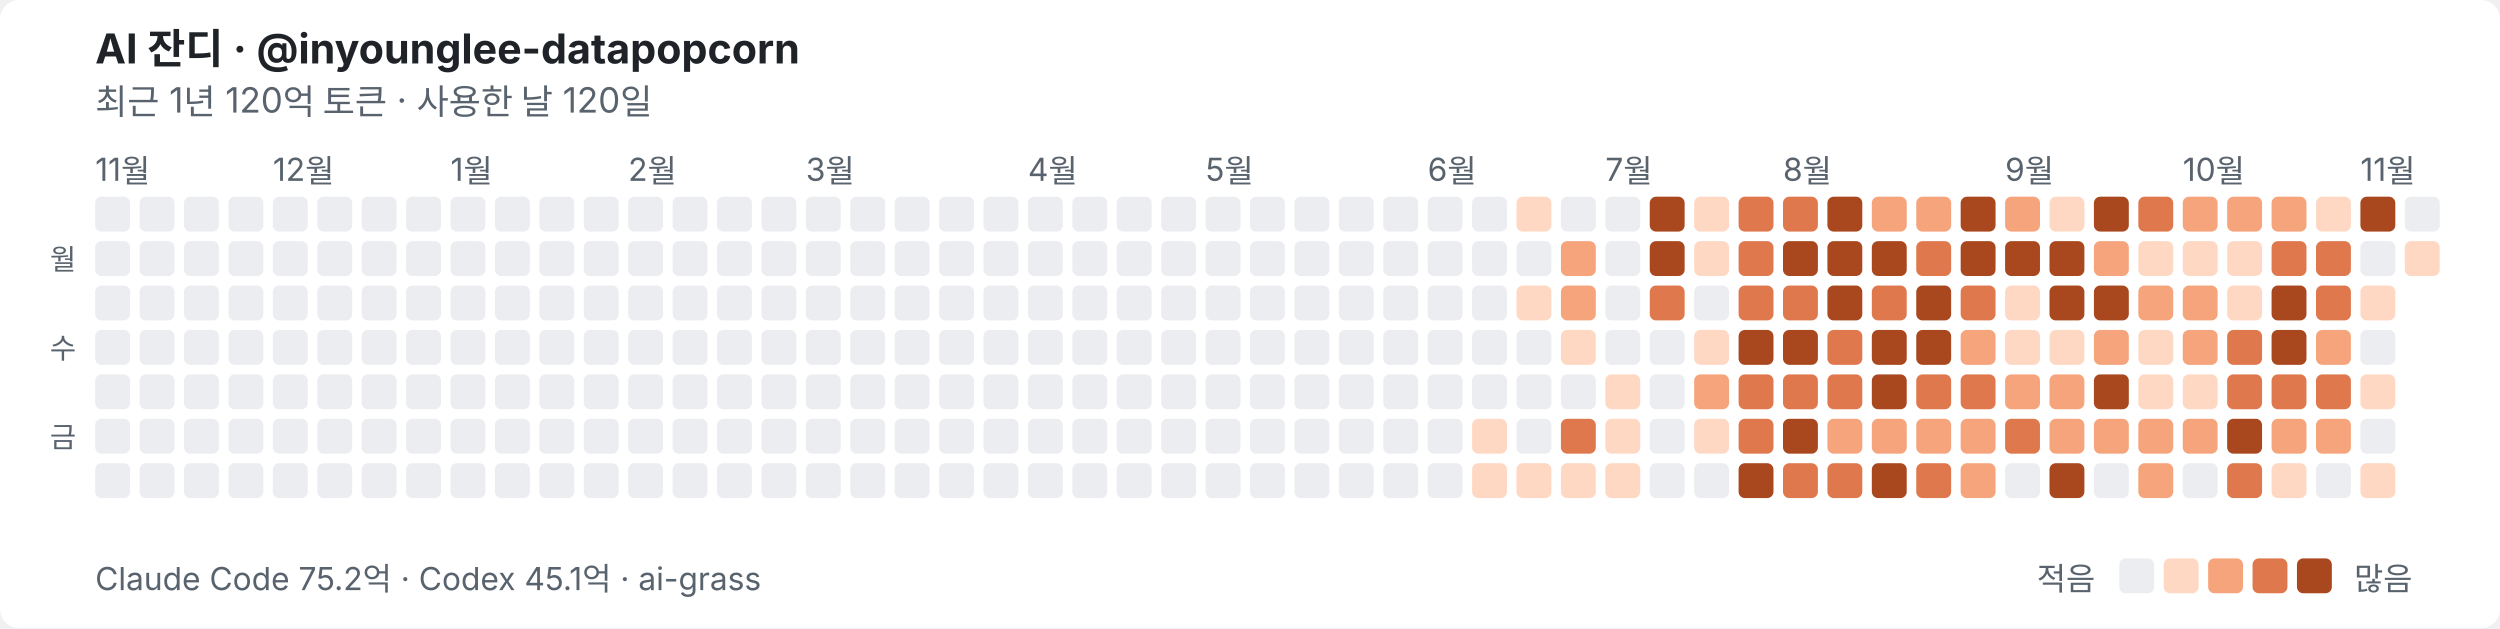
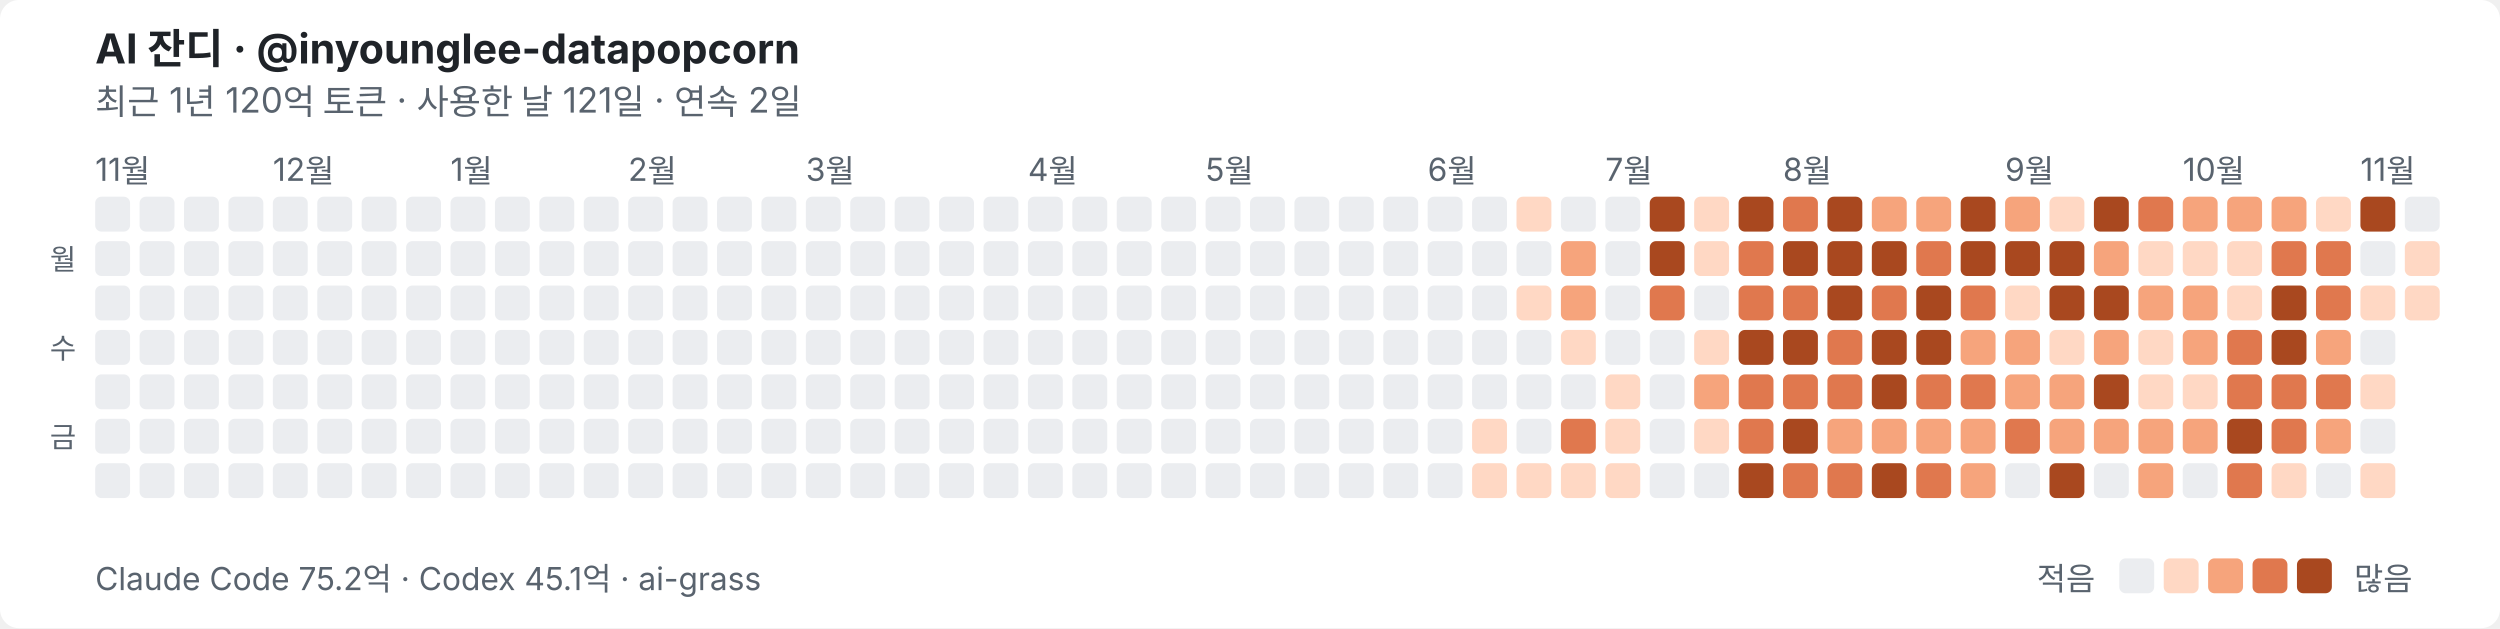
- <svg xmlns="http://www.w3.org/2000/svg" width="788" height="198" viewBox="0 0 788 198" role="img" aria-label="AI 잔디 · @inyounglee-datapopcorn 최근 1년 120억 토큰 · 사용한 날 120일">
+ <svg xmlns="http://www.w3.org/2000/svg" width="788" height="198" viewBox="0 0 788 198" role="img" aria-label="AI 잔디 · @inyounglee-datapopcorn 최근 1년 120억 토큰 · 사용한 날 121일 · 연속 2일">
  <rect width="788" height="198" rx="6" fill="#ffffff" />
  <g font-family="-apple-system,BlinkMacSystemFont,'Segoe UI','Apple SD Gothic Neo','Malgun Gothic',sans-serif">
    <text x="30" y="20" font-size="13" font-weight="700" fill="#1f2328">AI 잔디 · @inyounglee-datapopcorn</text>
-     <text x="30" y="36" font-size="11" fill="#59636e">최근 1년 120억 토큰 · 사용한 날 120일</text>
+     <text x="30" y="36" font-size="11" fill="#59636e">최근 1년 120억 토큰 · 사용한 날 121일 · 연속 2일</text>
    <text x="30" y="57" font-size="10" fill="#59636e">11월</text>
    <text x="86" y="57" font-size="10" fill="#59636e">12월</text>
    <text x="142" y="57" font-size="10" fill="#59636e">1월</text>
    <text x="198" y="57" font-size="10" fill="#59636e">2월</text>
    <text x="254" y="57" font-size="10" fill="#59636e">3월</text>
    <text x="324" y="57" font-size="10" fill="#59636e">4월</text>
    <text x="380" y="57" font-size="10" fill="#59636e">5월</text>
    <text x="450" y="57" font-size="10" fill="#59636e">6월</text>
    <text x="506" y="57" font-size="10" fill="#59636e">7월</text>
    <text x="562" y="57" font-size="10" fill="#59636e">8월</text>
    <text x="632" y="57" font-size="10" fill="#59636e">9월</text>
    <text x="688" y="57" font-size="10" fill="#59636e">10월</text>
    <text x="744" y="57" font-size="10" fill="#59636e">11월</text>
    <text x="24" y="85" font-size="9" text-anchor="end" fill="#59636e">월</text>
    <text x="24" y="113" font-size="9" text-anchor="end" fill="#59636e">수</text>
    <text x="24" y="141" font-size="9" text-anchor="end" fill="#59636e">금</text>
    <rect x="30" y="62" width="11" height="11" rx="2" fill="#ebedf0" />
    <rect x="30" y="76" width="11" height="11" rx="2" fill="#ebedf0" />
    <rect x="30" y="90" width="11" height="11" rx="2" fill="#ebedf0" />
    <rect x="30" y="104" width="11" height="11" rx="2" fill="#ebedf0" />
    <rect x="30" y="118" width="11" height="11" rx="2" fill="#ebedf0" />
    <rect x="30" y="132" width="11" height="11" rx="2" fill="#ebedf0" />
    <rect x="30" y="146" width="11" height="11" rx="2" fill="#ebedf0" />
    <rect x="44" y="62" width="11" height="11" rx="2" fill="#ebedf0" />
    <rect x="44" y="76" width="11" height="11" rx="2" fill="#ebedf0" />
    <rect x="44" y="90" width="11" height="11" rx="2" fill="#ebedf0" />
    <rect x="44" y="104" width="11" height="11" rx="2" fill="#ebedf0" />
    <rect x="44" y="118" width="11" height="11" rx="2" fill="#ebedf0" />
    <rect x="44" y="132" width="11" height="11" rx="2" fill="#ebedf0" />
    <rect x="44" y="146" width="11" height="11" rx="2" fill="#ebedf0" />
    <rect x="58" y="62" width="11" height="11" rx="2" fill="#ebedf0" />
    <rect x="58" y="76" width="11" height="11" rx="2" fill="#ebedf0" />
    <rect x="58" y="90" width="11" height="11" rx="2" fill="#ebedf0" />
    <rect x="58" y="104" width="11" height="11" rx="2" fill="#ebedf0" />
    <rect x="58" y="118" width="11" height="11" rx="2" fill="#ebedf0" />
    <rect x="58" y="132" width="11" height="11" rx="2" fill="#ebedf0" />
    <rect x="58" y="146" width="11" height="11" rx="2" fill="#ebedf0" />
    <rect x="72" y="62" width="11" height="11" rx="2" fill="#ebedf0" />
    <rect x="72" y="76" width="11" height="11" rx="2" fill="#ebedf0" />
    <rect x="72" y="90" width="11" height="11" rx="2" fill="#ebedf0" />
    <rect x="72" y="104" width="11" height="11" rx="2" fill="#ebedf0" />
    <rect x="72" y="118" width="11" height="11" rx="2" fill="#ebedf0" />
    <rect x="72" y="132" width="11" height="11" rx="2" fill="#ebedf0" />
    <rect x="72" y="146" width="11" height="11" rx="2" fill="#ebedf0" />
    <rect x="86" y="62" width="11" height="11" rx="2" fill="#ebedf0" />
    <rect x="86" y="76" width="11" height="11" rx="2" fill="#ebedf0" />
    <rect x="86" y="90" width="11" height="11" rx="2" fill="#ebedf0" />
    <rect x="86" y="104" width="11" height="11" rx="2" fill="#ebedf0" />
    <rect x="86" y="118" width="11" height="11" rx="2" fill="#ebedf0" />
    <rect x="86" y="132" width="11" height="11" rx="2" fill="#ebedf0" />
    <rect x="86" y="146" width="11" height="11" rx="2" fill="#ebedf0" />
    <rect x="100" y="62" width="11" height="11" rx="2" fill="#ebedf0" />
    <rect x="100" y="76" width="11" height="11" rx="2" fill="#ebedf0" />
    <rect x="100" y="90" width="11" height="11" rx="2" fill="#ebedf0" />
    <rect x="100" y="104" width="11" height="11" rx="2" fill="#ebedf0" />
    <rect x="100" y="118" width="11" height="11" rx="2" fill="#ebedf0" />
    <rect x="100" y="132" width="11" height="11" rx="2" fill="#ebedf0" />
    <rect x="100" y="146" width="11" height="11" rx="2" fill="#ebedf0" />
    <rect x="114" y="62" width="11" height="11" rx="2" fill="#ebedf0" />
    <rect x="114" y="76" width="11" height="11" rx="2" fill="#ebedf0" />
    <rect x="114" y="90" width="11" height="11" rx="2" fill="#ebedf0" />
    <rect x="114" y="104" width="11" height="11" rx="2" fill="#ebedf0" />
    <rect x="114" y="118" width="11" height="11" rx="2" fill="#ebedf0" />
    <rect x="114" y="132" width="11" height="11" rx="2" fill="#ebedf0" />
    <rect x="114" y="146" width="11" height="11" rx="2" fill="#ebedf0" />
    <rect x="128" y="62" width="11" height="11" rx="2" fill="#ebedf0" />
    <rect x="128" y="76" width="11" height="11" rx="2" fill="#ebedf0" />
    <rect x="128" y="90" width="11" height="11" rx="2" fill="#ebedf0" />
    <rect x="128" y="104" width="11" height="11" rx="2" fill="#ebedf0" />
    <rect x="128" y="118" width="11" height="11" rx="2" fill="#ebedf0" />
    <rect x="128" y="132" width="11" height="11" rx="2" fill="#ebedf0" />
    <rect x="128" y="146" width="11" height="11" rx="2" fill="#ebedf0" />
    <rect x="142" y="62" width="11" height="11" rx="2" fill="#ebedf0" />
    <rect x="142" y="76" width="11" height="11" rx="2" fill="#ebedf0" />
    <rect x="142" y="90" width="11" height="11" rx="2" fill="#ebedf0" />
    <rect x="142" y="104" width="11" height="11" rx="2" fill="#ebedf0" />
    <rect x="142" y="118" width="11" height="11" rx="2" fill="#ebedf0" />
    <rect x="142" y="132" width="11" height="11" rx="2" fill="#ebedf0" />
    <rect x="142" y="146" width="11" height="11" rx="2" fill="#ebedf0" />
    <rect x="156" y="62" width="11" height="11" rx="2" fill="#ebedf0" />
    <rect x="156" y="76" width="11" height="11" rx="2" fill="#ebedf0" />
    <rect x="156" y="90" width="11" height="11" rx="2" fill="#ebedf0" />
    <rect x="156" y="104" width="11" height="11" rx="2" fill="#ebedf0" />
    <rect x="156" y="118" width="11" height="11" rx="2" fill="#ebedf0" />
    <rect x="156" y="132" width="11" height="11" rx="2" fill="#ebedf0" />
    <rect x="156" y="146" width="11" height="11" rx="2" fill="#ebedf0" />
    <rect x="170" y="62" width="11" height="11" rx="2" fill="#ebedf0" />
    <rect x="170" y="76" width="11" height="11" rx="2" fill="#ebedf0" />
    <rect x="170" y="90" width="11" height="11" rx="2" fill="#ebedf0" />
    <rect x="170" y="104" width="11" height="11" rx="2" fill="#ebedf0" />
    <rect x="170" y="118" width="11" height="11" rx="2" fill="#ebedf0" />
    <rect x="170" y="132" width="11" height="11" rx="2" fill="#ebedf0" />
    <rect x="170" y="146" width="11" height="11" rx="2" fill="#ebedf0" />
    <rect x="184" y="62" width="11" height="11" rx="2" fill="#ebedf0" />
    <rect x="184" y="76" width="11" height="11" rx="2" fill="#ebedf0" />
    <rect x="184" y="90" width="11" height="11" rx="2" fill="#ebedf0" />
    <rect x="184" y="104" width="11" height="11" rx="2" fill="#ebedf0" />
    <rect x="184" y="118" width="11" height="11" rx="2" fill="#ebedf0" />
    <rect x="184" y="132" width="11" height="11" rx="2" fill="#ebedf0" />
    <rect x="184" y="146" width="11" height="11" rx="2" fill="#ebedf0" />
    <rect x="198" y="62" width="11" height="11" rx="2" fill="#ebedf0" />
    <rect x="198" y="76" width="11" height="11" rx="2" fill="#ebedf0" />
    <rect x="198" y="90" width="11" height="11" rx="2" fill="#ebedf0" />
    <rect x="198" y="104" width="11" height="11" rx="2" fill="#ebedf0" />
    <rect x="198" y="118" width="11" height="11" rx="2" fill="#ebedf0" />
    <rect x="198" y="132" width="11" height="11" rx="2" fill="#ebedf0" />
    <rect x="198" y="146" width="11" height="11" rx="2" fill="#ebedf0" />
    <rect x="212" y="62" width="11" height="11" rx="2" fill="#ebedf0" />
    <rect x="212" y="76" width="11" height="11" rx="2" fill="#ebedf0" />
    <rect x="212" y="90" width="11" height="11" rx="2" fill="#ebedf0" />
    <rect x="212" y="104" width="11" height="11" rx="2" fill="#ebedf0" />
    <rect x="212" y="118" width="11" height="11" rx="2" fill="#ebedf0" />
    <rect x="212" y="132" width="11" height="11" rx="2" fill="#ebedf0" />
    <rect x="212" y="146" width="11" height="11" rx="2" fill="#ebedf0" />
    <rect x="226" y="62" width="11" height="11" rx="2" fill="#ebedf0" />
    <rect x="226" y="76" width="11" height="11" rx="2" fill="#ebedf0" />
    <rect x="226" y="90" width="11" height="11" rx="2" fill="#ebedf0" />
    <rect x="226" y="104" width="11" height="11" rx="2" fill="#ebedf0" />
    <rect x="226" y="118" width="11" height="11" rx="2" fill="#ebedf0" />
    <rect x="226" y="132" width="11" height="11" rx="2" fill="#ebedf0" />
    <rect x="226" y="146" width="11" height="11" rx="2" fill="#ebedf0" />
    <rect x="240" y="62" width="11" height="11" rx="2" fill="#ebedf0" />
    <rect x="240" y="76" width="11" height="11" rx="2" fill="#ebedf0" />
    <rect x="240" y="90" width="11" height="11" rx="2" fill="#ebedf0" />
    <rect x="240" y="104" width="11" height="11" rx="2" fill="#ebedf0" />
    <rect x="240" y="118" width="11" height="11" rx="2" fill="#ebedf0" />
    <rect x="240" y="132" width="11" height="11" rx="2" fill="#ebedf0" />
    <rect x="240" y="146" width="11" height="11" rx="2" fill="#ebedf0" />
    <rect x="254" y="62" width="11" height="11" rx="2" fill="#ebedf0" />
    <rect x="254" y="76" width="11" height="11" rx="2" fill="#ebedf0" />
    <rect x="254" y="90" width="11" height="11" rx="2" fill="#ebedf0" />
    <rect x="254" y="104" width="11" height="11" rx="2" fill="#ebedf0" />
    <rect x="254" y="118" width="11" height="11" rx="2" fill="#ebedf0" />
    <rect x="254" y="132" width="11" height="11" rx="2" fill="#ebedf0" />
    <rect x="254" y="146" width="11" height="11" rx="2" fill="#ebedf0" />
    <rect x="268" y="62" width="11" height="11" rx="2" fill="#ebedf0" />
    <rect x="268" y="76" width="11" height="11" rx="2" fill="#ebedf0" />
    <rect x="268" y="90" width="11" height="11" rx="2" fill="#ebedf0" />
    <rect x="268" y="104" width="11" height="11" rx="2" fill="#ebedf0" />
    <rect x="268" y="118" width="11" height="11" rx="2" fill="#ebedf0" />
    <rect x="268" y="132" width="11" height="11" rx="2" fill="#ebedf0" />
    <rect x="268" y="146" width="11" height="11" rx="2" fill="#ebedf0" />
    <rect x="282" y="62" width="11" height="11" rx="2" fill="#ebedf0" />
    <rect x="282" y="76" width="11" height="11" rx="2" fill="#ebedf0" />
    <rect x="282" y="90" width="11" height="11" rx="2" fill="#ebedf0" />
    <rect x="282" y="104" width="11" height="11" rx="2" fill="#ebedf0" />
    <rect x="282" y="118" width="11" height="11" rx="2" fill="#ebedf0" />
    <rect x="282" y="132" width="11" height="11" rx="2" fill="#ebedf0" />
    <rect x="282" y="146" width="11" height="11" rx="2" fill="#ebedf0" />
    <rect x="296" y="62" width="11" height="11" rx="2" fill="#ebedf0" />
    <rect x="296" y="76" width="11" height="11" rx="2" fill="#ebedf0" />
    <rect x="296" y="90" width="11" height="11" rx="2" fill="#ebedf0" />
    <rect x="296" y="104" width="11" height="11" rx="2" fill="#ebedf0" />
    <rect x="296" y="118" width="11" height="11" rx="2" fill="#ebedf0" />
    <rect x="296" y="132" width="11" height="11" rx="2" fill="#ebedf0" />
    <rect x="296" y="146" width="11" height="11" rx="2" fill="#ebedf0" />
    <rect x="310" y="62" width="11" height="11" rx="2" fill="#ebedf0" />
    <rect x="310" y="76" width="11" height="11" rx="2" fill="#ebedf0" />
    <rect x="310" y="90" width="11" height="11" rx="2" fill="#ebedf0" />
    <rect x="310" y="104" width="11" height="11" rx="2" fill="#ebedf0" />
    <rect x="310" y="118" width="11" height="11" rx="2" fill="#ebedf0" />
    <rect x="310" y="132" width="11" height="11" rx="2" fill="#ebedf0" />
    <rect x="310" y="146" width="11" height="11" rx="2" fill="#ebedf0" />
    <rect x="324" y="62" width="11" height="11" rx="2" fill="#ebedf0" />
    <rect x="324" y="76" width="11" height="11" rx="2" fill="#ebedf0" />
    <rect x="324" y="90" width="11" height="11" rx="2" fill="#ebedf0" />
    <rect x="324" y="104" width="11" height="11" rx="2" fill="#ebedf0" />
    <rect x="324" y="118" width="11" height="11" rx="2" fill="#ebedf0" />
    <rect x="324" y="132" width="11" height="11" rx="2" fill="#ebedf0" />
    <rect x="324" y="146" width="11" height="11" rx="2" fill="#ebedf0" />
    <rect x="338" y="62" width="11" height="11" rx="2" fill="#ebedf0" />
    <rect x="338" y="76" width="11" height="11" rx="2" fill="#ebedf0" />
    <rect x="338" y="90" width="11" height="11" rx="2" fill="#ebedf0" />
    <rect x="338" y="104" width="11" height="11" rx="2" fill="#ebedf0" />
    <rect x="338" y="118" width="11" height="11" rx="2" fill="#ebedf0" />
    <rect x="338" y="132" width="11" height="11" rx="2" fill="#ebedf0" />
    <rect x="338" y="146" width="11" height="11" rx="2" fill="#ebedf0" />
    <rect x="352" y="62" width="11" height="11" rx="2" fill="#ebedf0" />
    <rect x="352" y="76" width="11" height="11" rx="2" fill="#ebedf0" />
    <rect x="352" y="90" width="11" height="11" rx="2" fill="#ebedf0" />
    <rect x="352" y="104" width="11" height="11" rx="2" fill="#ebedf0" />
    <rect x="352" y="118" width="11" height="11" rx="2" fill="#ebedf0" />
    <rect x="352" y="132" width="11" height="11" rx="2" fill="#ebedf0" />
    <rect x="352" y="146" width="11" height="11" rx="2" fill="#ebedf0" />
    <rect x="366" y="62" width="11" height="11" rx="2" fill="#ebedf0" />
    <rect x="366" y="76" width="11" height="11" rx="2" fill="#ebedf0" />
    <rect x="366" y="90" width="11" height="11" rx="2" fill="#ebedf0" />
    <rect x="366" y="104" width="11" height="11" rx="2" fill="#ebedf0" />
    <rect x="366" y="118" width="11" height="11" rx="2" fill="#ebedf0" />
    <rect x="366" y="132" width="11" height="11" rx="2" fill="#ebedf0" />
    <rect x="366" y="146" width="11" height="11" rx="2" fill="#ebedf0" />
    <rect x="380" y="62" width="11" height="11" rx="2" fill="#ebedf0" />
    <rect x="380" y="76" width="11" height="11" rx="2" fill="#ebedf0" />
    <rect x="380" y="90" width="11" height="11" rx="2" fill="#ebedf0" />
    <rect x="380" y="104" width="11" height="11" rx="2" fill="#ebedf0" />
    <rect x="380" y="118" width="11" height="11" rx="2" fill="#ebedf0" />
    <rect x="380" y="132" width="11" height="11" rx="2" fill="#ebedf0" />
    <rect x="380" y="146" width="11" height="11" rx="2" fill="#ebedf0" />
    <rect x="394" y="62" width="11" height="11" rx="2" fill="#ebedf0" />
    <rect x="394" y="76" width="11" height="11" rx="2" fill="#ebedf0" />
    <rect x="394" y="90" width="11" height="11" rx="2" fill="#ebedf0" />
    <rect x="394" y="104" width="11" height="11" rx="2" fill="#ebedf0" />
    <rect x="394" y="118" width="11" height="11" rx="2" fill="#ebedf0" />
    <rect x="394" y="132" width="11" height="11" rx="2" fill="#ebedf0" />
    <rect x="394" y="146" width="11" height="11" rx="2" fill="#ebedf0" />
    <rect x="408" y="62" width="11" height="11" rx="2" fill="#ebedf0" />
    <rect x="408" y="76" width="11" height="11" rx="2" fill="#ebedf0" />
    <rect x="408" y="90" width="11" height="11" rx="2" fill="#ebedf0" />
    <rect x="408" y="104" width="11" height="11" rx="2" fill="#ebedf0" />
    <rect x="408" y="118" width="11" height="11" rx="2" fill="#ebedf0" />
    <rect x="408" y="132" width="11" height="11" rx="2" fill="#ebedf0" />
    <rect x="408" y="146" width="11" height="11" rx="2" fill="#ebedf0" />
    <rect x="422" y="62" width="11" height="11" rx="2" fill="#ebedf0" />
    <rect x="422" y="76" width="11" height="11" rx="2" fill="#ebedf0" />
    <rect x="422" y="90" width="11" height="11" rx="2" fill="#ebedf0" />
    <rect x="422" y="104" width="11" height="11" rx="2" fill="#ebedf0" />
    <rect x="422" y="118" width="11" height="11" rx="2" fill="#ebedf0" />
    <rect x="422" y="132" width="11" height="11" rx="2" fill="#ebedf0" />
    <rect x="422" y="146" width="11" height="11" rx="2" fill="#ebedf0" />
    <rect x="436" y="62" width="11" height="11" rx="2" fill="#ebedf0" />
    <rect x="436" y="76" width="11" height="11" rx="2" fill="#ebedf0" />
    <rect x="436" y="90" width="11" height="11" rx="2" fill="#ebedf0" />
    <rect x="436" y="104" width="11" height="11" rx="2" fill="#ebedf0" />
    <rect x="436" y="118" width="11" height="11" rx="2" fill="#ebedf0" />
    <rect x="436" y="132" width="11" height="11" rx="2" fill="#ebedf0" />
    <rect x="436" y="146" width="11" height="11" rx="2" fill="#ebedf0" />
    <rect x="450" y="62" width="11" height="11" rx="2" fill="#ebedf0" />
    <rect x="450" y="76" width="11" height="11" rx="2" fill="#ebedf0" />
    <rect x="450" y="90" width="11" height="11" rx="2" fill="#ebedf0" />
    <rect x="450" y="104" width="11" height="11" rx="2" fill="#ebedf0" />
    <rect x="450" y="118" width="11" height="11" rx="2" fill="#ebedf0" />
    <rect x="450" y="132" width="11" height="11" rx="2" fill="#ebedf0" />
    <rect x="450" y="146" width="11" height="11" rx="2" fill="#ebedf0" />
    <rect x="464" y="62" width="11" height="11" rx="2" fill="#ebedf0" />
    <rect x="464" y="76" width="11" height="11" rx="2" fill="#ebedf0" />
    <rect x="464" y="90" width="11" height="11" rx="2" fill="#ebedf0" />
    <rect x="464" y="104" width="11" height="11" rx="2" fill="#ebedf0" />
    <rect x="464" y="118" width="11" height="11" rx="2" fill="#ebedf0" />
    <rect x="464" y="132" width="11" height="11" rx="2" fill="#ffd8c4" />
    <rect x="464" y="146" width="11" height="11" rx="2" fill="#ffd8c4" />
    <rect x="478" y="62" width="11" height="11" rx="2" fill="#ffd8c4" />
    <rect x="478" y="76" width="11" height="11" rx="2" fill="#ebedf0" />
    <rect x="478" y="90" width="11" height="11" rx="2" fill="#ffd8c4" />
    <rect x="478" y="104" width="11" height="11" rx="2" fill="#ebedf0" />
    <rect x="478" y="118" width="11" height="11" rx="2" fill="#ebedf0" />
    <rect x="478" y="132" width="11" height="11" rx="2" fill="#ebedf0" />
    <rect x="478" y="146" width="11" height="11" rx="2" fill="#ffd8c4" />
    <rect x="492" y="62" width="11" height="11" rx="2" fill="#ebedf0" />
    <rect x="492" y="76" width="11" height="11" rx="2" fill="#f6a47c" />
    <rect x="492" y="90" width="11" height="11" rx="2" fill="#f6a47c" />
    <rect x="492" y="104" width="11" height="11" rx="2" fill="#ffd8c4" />
    <rect x="492" y="118" width="11" height="11" rx="2" fill="#ebedf0" />
    <rect x="492" y="132" width="11" height="11" rx="2" fill="#e0784e" />
    <rect x="492" y="146" width="11" height="11" rx="2" fill="#ffd8c4" />
    <rect x="506" y="62" width="11" height="11" rx="2" fill="#ebedf0" />
    <rect x="506" y="76" width="11" height="11" rx="2" fill="#ebedf0" />
    <rect x="506" y="90" width="11" height="11" rx="2" fill="#ebedf0" />
    <rect x="506" y="104" width="11" height="11" rx="2" fill="#ebedf0" />
    <rect x="506" y="118" width="11" height="11" rx="2" fill="#ffd8c4" />
    <rect x="506" y="132" width="11" height="11" rx="2" fill="#ffd8c4" />
    <rect x="506" y="146" width="11" height="11" rx="2" fill="#ffd8c4" />
    <rect x="520" y="62" width="11" height="11" rx="2" fill="#a9481f" />
    <rect x="520" y="76" width="11" height="11" rx="2" fill="#a9481f" />
    <rect x="520" y="90" width="11" height="11" rx="2" fill="#e0784e" />
    <rect x="520" y="104" width="11" height="11" rx="2" fill="#ebedf0" />
    <rect x="520" y="118" width="11" height="11" rx="2" fill="#ebedf0" />
    <rect x="520" y="132" width="11" height="11" rx="2" fill="#ebedf0" />
    <rect x="520" y="146" width="11" height="11" rx="2" fill="#ebedf0" />
    <rect x="534" y="62" width="11" height="11" rx="2" fill="#ffd8c4" />
    <rect x="534" y="76" width="11" height="11" rx="2" fill="#ffd8c4" />
    <rect x="534" y="90" width="11" height="11" rx="2" fill="#ebedf0" />
    <rect x="534" y="104" width="11" height="11" rx="2" fill="#ffd8c4" />
    <rect x="534" y="118" width="11" height="11" rx="2" fill="#f6a47c" />
    <rect x="534" y="132" width="11" height="11" rx="2" fill="#ffd8c4" />
    <rect x="534" y="146" width="11" height="11" rx="2" fill="#ebedf0" />
-     <rect x="548" y="62" width="11" height="11" rx="2" fill="#e0784e" />
+     <rect x="548" y="62" width="11" height="11" rx="2" fill="#a9481f" />
    <rect x="548" y="76" width="11" height="11" rx="2" fill="#e0784e" />
    <rect x="548" y="90" width="11" height="11" rx="2" fill="#e0784e" />
    <rect x="548" y="104" width="11" height="11" rx="2" fill="#a9481f" />
    <rect x="548" y="118" width="11" height="11" rx="2" fill="#e0784e" />
    <rect x="548" y="132" width="11" height="11" rx="2" fill="#e0784e" />
    <rect x="548" y="146" width="11" height="11" rx="2" fill="#a9481f" />
    <rect x="562" y="62" width="11" height="11" rx="2" fill="#e0784e" />
    <rect x="562" y="76" width="11" height="11" rx="2" fill="#a9481f" />
    <rect x="562" y="90" width="11" height="11" rx="2" fill="#e0784e" />
    <rect x="562" y="104" width="11" height="11" rx="2" fill="#a9481f" />
    <rect x="562" y="118" width="11" height="11" rx="2" fill="#e0784e" />
    <rect x="562" y="132" width="11" height="11" rx="2" fill="#a9481f" />
    <rect x="562" y="146" width="11" height="11" rx="2" fill="#e0784e" />
    <rect x="576" y="62" width="11" height="11" rx="2" fill="#a9481f" />
    <rect x="576" y="76" width="11" height="11" rx="2" fill="#a9481f" />
    <rect x="576" y="90" width="11" height="11" rx="2" fill="#a9481f" />
    <rect x="576" y="104" width="11" height="11" rx="2" fill="#e0784e" />
    <rect x="576" y="118" width="11" height="11" rx="2" fill="#e0784e" />
    <rect x="576" y="132" width="11" height="11" rx="2" fill="#f6a47c" />
    <rect x="576" y="146" width="11" height="11" rx="2" fill="#e0784e" />
    <rect x="590" y="62" width="11" height="11" rx="2" fill="#f6a47c" />
    <rect x="590" y="76" width="11" height="11" rx="2" fill="#a9481f" />
    <rect x="590" y="90" width="11" height="11" rx="2" fill="#e0784e" />
    <rect x="590" y="104" width="11" height="11" rx="2" fill="#a9481f" />
    <rect x="590" y="118" width="11" height="11" rx="2" fill="#a9481f" />
    <rect x="590" y="132" width="11" height="11" rx="2" fill="#f6a47c" />
    <rect x="590" y="146" width="11" height="11" rx="2" fill="#a9481f" />
    <rect x="604" y="62" width="11" height="11" rx="2" fill="#f6a47c" />
    <rect x="604" y="76" width="11" height="11" rx="2" fill="#e0784e" />
    <rect x="604" y="90" width="11" height="11" rx="2" fill="#a9481f" />
    <rect x="604" y="104" width="11" height="11" rx="2" fill="#a9481f" />
    <rect x="604" y="118" width="11" height="11" rx="2" fill="#e0784e" />
    <rect x="604" y="132" width="11" height="11" rx="2" fill="#f6a47c" />
    <rect x="604" y="146" width="11" height="11" rx="2" fill="#e0784e" />
    <rect x="618" y="62" width="11" height="11" rx="2" fill="#a9481f" />
    <rect x="618" y="76" width="11" height="11" rx="2" fill="#a9481f" />
    <rect x="618" y="90" width="11" height="11" rx="2" fill="#e0784e" />
    <rect x="618" y="104" width="11" height="11" rx="2" fill="#f6a47c" />
    <rect x="618" y="118" width="11" height="11" rx="2" fill="#e0784e" />
    <rect x="618" y="132" width="11" height="11" rx="2" fill="#f6a47c" />
    <rect x="618" y="146" width="11" height="11" rx="2" fill="#f6a47c" />
    <rect x="632" y="62" width="11" height="11" rx="2" fill="#f6a47c" />
    <rect x="632" y="76" width="11" height="11" rx="2" fill="#a9481f" />
    <rect x="632" y="90" width="11" height="11" rx="2" fill="#ffd8c4" />
-     <rect x="632" y="104" width="11" height="11" rx="2" fill="#ffd8c4" />
+     <rect x="632" y="104" width="11" height="11" rx="2" fill="#f6a47c" />
    <rect x="632" y="118" width="11" height="11" rx="2" fill="#f6a47c" />
    <rect x="632" y="132" width="11" height="11" rx="2" fill="#e0784e" />
    <rect x="632" y="146" width="11" height="11" rx="2" fill="#ebedf0" />
    <rect x="646" y="62" width="11" height="11" rx="2" fill="#ffd8c4" />
    <rect x="646" y="76" width="11" height="11" rx="2" fill="#a9481f" />
    <rect x="646" y="90" width="11" height="11" rx="2" fill="#a9481f" />
    <rect x="646" y="104" width="11" height="11" rx="2" fill="#ffd8c4" />
    <rect x="646" y="118" width="11" height="11" rx="2" fill="#f6a47c" />
    <rect x="646" y="132" width="11" height="11" rx="2" fill="#f6a47c" />
    <rect x="646" y="146" width="11" height="11" rx="2" fill="#a9481f" />
    <rect x="660" y="62" width="11" height="11" rx="2" fill="#a9481f" />
    <rect x="660" y="76" width="11" height="11" rx="2" fill="#f6a47c" />
    <rect x="660" y="90" width="11" height="11" rx="2" fill="#a9481f" />
    <rect x="660" y="104" width="11" height="11" rx="2" fill="#f6a47c" />
    <rect x="660" y="118" width="11" height="11" rx="2" fill="#a9481f" />
    <rect x="660" y="132" width="11" height="11" rx="2" fill="#f6a47c" />
    <rect x="660" y="146" width="11" height="11" rx="2" fill="#ebedf0" />
    <rect x="674" y="62" width="11" height="11" rx="2" fill="#e0784e" />
    <rect x="674" y="76" width="11" height="11" rx="2" fill="#ffd8c4" />
    <rect x="674" y="90" width="11" height="11" rx="2" fill="#f6a47c" />
    <rect x="674" y="104" width="11" height="11" rx="2" fill="#ffd8c4" />
    <rect x="674" y="118" width="11" height="11" rx="2" fill="#ffd8c4" />
    <rect x="674" y="132" width="11" height="11" rx="2" fill="#f6a47c" />
    <rect x="674" y="146" width="11" height="11" rx="2" fill="#f6a47c" />
    <rect x="688" y="62" width="11" height="11" rx="2" fill="#f6a47c" />
    <rect x="688" y="76" width="11" height="11" rx="2" fill="#ffd8c4" />
    <rect x="688" y="90" width="11" height="11" rx="2" fill="#f6a47c" />
    <rect x="688" y="104" width="11" height="11" rx="2" fill="#f6a47c" />
    <rect x="688" y="118" width="11" height="11" rx="2" fill="#ffd8c4" />
    <rect x="688" y="132" width="11" height="11" rx="2" fill="#f6a47c" />
    <rect x="688" y="146" width="11" height="11" rx="2" fill="#ebedf0" />
    <rect x="702" y="62" width="11" height="11" rx="2" fill="#f6a47c" />
    <rect x="702" y="76" width="11" height="11" rx="2" fill="#ffd8c4" />
    <rect x="702" y="90" width="11" height="11" rx="2" fill="#ffd8c4" />
    <rect x="702" y="104" width="11" height="11" rx="2" fill="#e0784e" />
    <rect x="702" y="118" width="11" height="11" rx="2" fill="#e0784e" />
    <rect x="702" y="132" width="11" height="11" rx="2" fill="#a9481f" />
    <rect x="702" y="146" width="11" height="11" rx="2" fill="#e0784e" />
    <rect x="716" y="62" width="11" height="11" rx="2" fill="#f6a47c" />
    <rect x="716" y="76" width="11" height="11" rx="2" fill="#e0784e" />
    <rect x="716" y="90" width="11" height="11" rx="2" fill="#a9481f" />
    <rect x="716" y="104" width="11" height="11" rx="2" fill="#a9481f" />
    <rect x="716" y="118" width="11" height="11" rx="2" fill="#e0784e" />
-     <rect x="716" y="132" width="11" height="11" rx="2" fill="#f6a47c" />
+     <rect x="716" y="132" width="11" height="11" rx="2" fill="#e0784e" />
    <rect x="716" y="146" width="11" height="11" rx="2" fill="#ffd8c4" />
    <rect x="730" y="62" width="11" height="11" rx="2" fill="#ffd8c4" />
    <rect x="730" y="76" width="11" height="11" rx="2" fill="#e0784e" />
    <rect x="730" y="90" width="11" height="11" rx="2" fill="#e0784e" />
    <rect x="730" y="104" width="11" height="11" rx="2" fill="#f6a47c" />
    <rect x="730" y="118" width="11" height="11" rx="2" fill="#e0784e" />
    <rect x="730" y="132" width="11" height="11" rx="2" fill="#f6a47c" />
    <rect x="730" y="146" width="11" height="11" rx="2" fill="#ebedf0" />
    <rect x="744" y="62" width="11" height="11" rx="2" fill="#a9481f" />
    <rect x="744" y="76" width="11" height="11" rx="2" fill="#ebedf0" />
    <rect x="744" y="90" width="11" height="11" rx="2" fill="#ffd8c4" />
    <rect x="744" y="104" width="11" height="11" rx="2" fill="#ebedf0" />
    <rect x="744" y="118" width="11" height="11" rx="2" fill="#ffd8c4" />
    <rect x="744" y="132" width="11" height="11" rx="2" fill="#ebedf0" />
    <rect x="744" y="146" width="11" height="11" rx="2" fill="#ffd8c4" />
    <rect x="758" y="62" width="11" height="11" rx="2" fill="#ebedf0" />
    <rect x="758" y="76" width="11" height="11" rx="2" fill="#ffd8c4" />
+     <rect x="758" y="90" width="11" height="11" rx="2" fill="#ffd8c4" />
    <text x="30" y="186" font-size="10" fill="#59636e">Claude Code 75.2억 · Codex 45.1억 · ai-grass</text>
    <text x="642" y="186" font-size="10" fill="#59636e">적음</text>
    <rect x="668" y="176" width="11" height="11" rx="2" fill="#ebedf0" />
    <rect x="682" y="176" width="11" height="11" rx="2" fill="#ffd8c4" />
    <rect x="696" y="176" width="11" height="11" rx="2" fill="#f6a47c" />
    <rect x="710" y="176" width="11" height="11" rx="2" fill="#e0784e" />
    <rect x="724" y="176" width="11" height="11" rx="2" fill="#a9481f" />
    <text x="742" y="186" font-size="10" fill="#59636e">많음</text>
  </g>
</svg>
